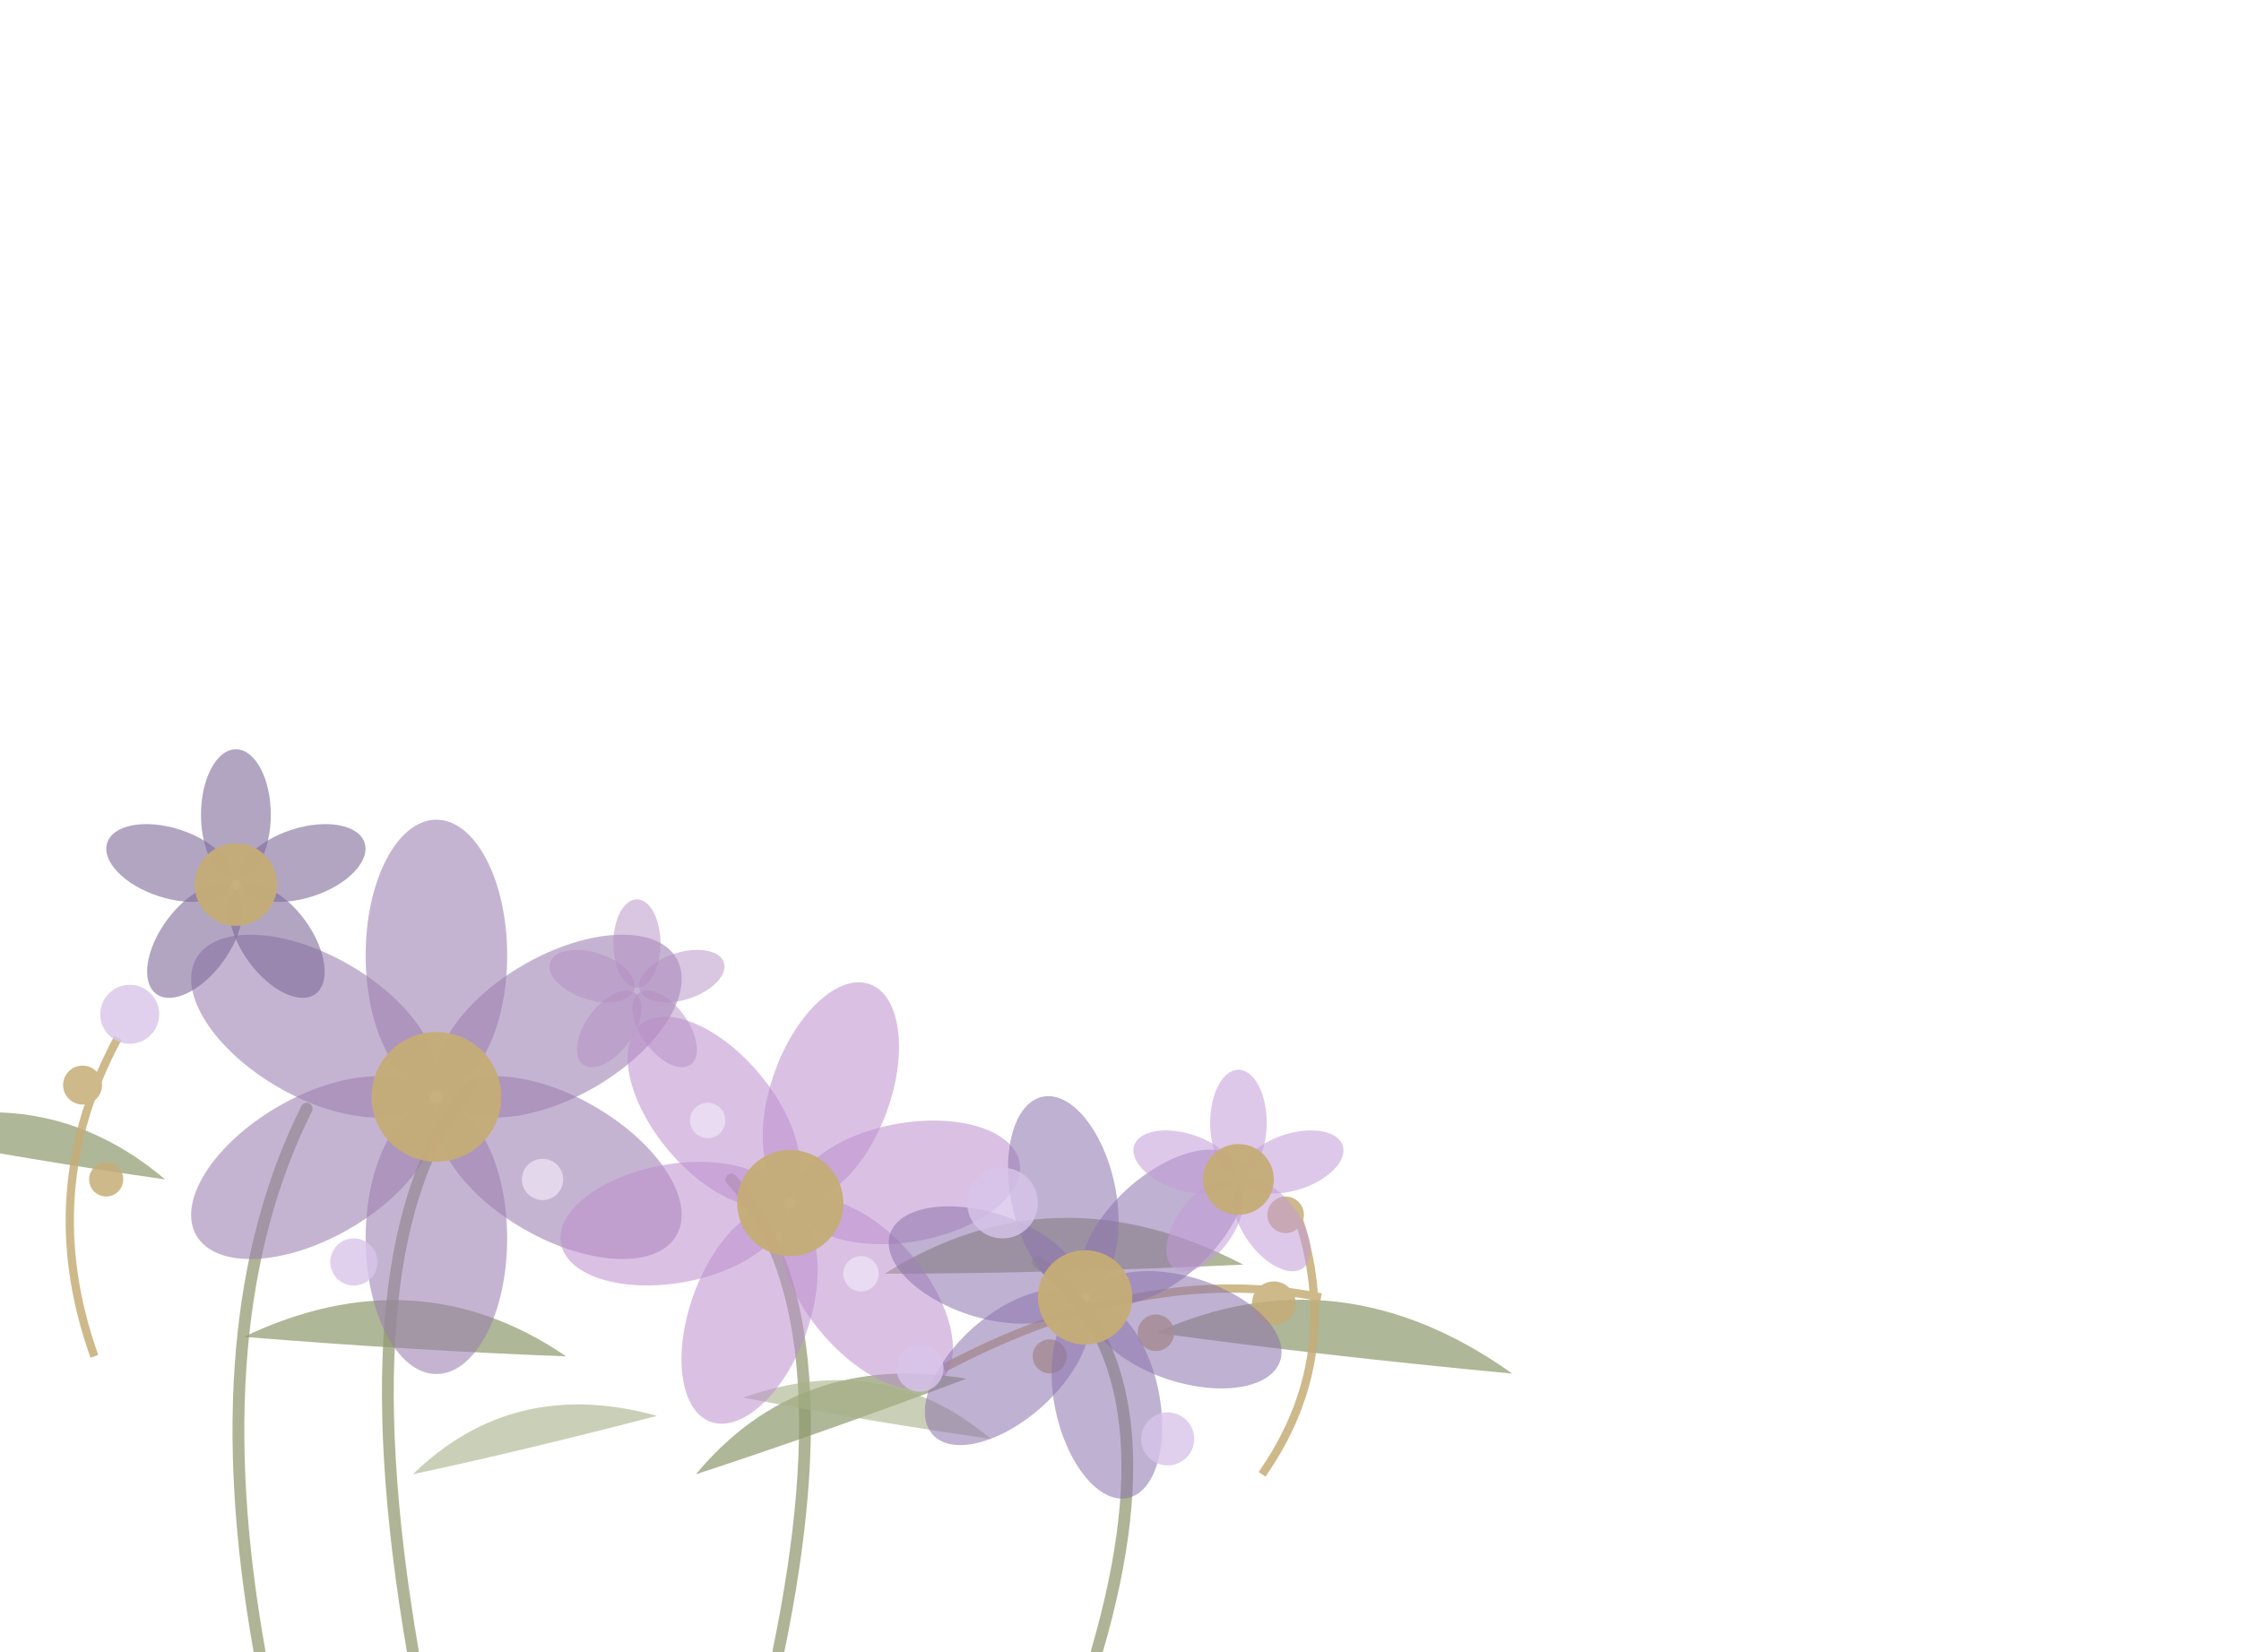
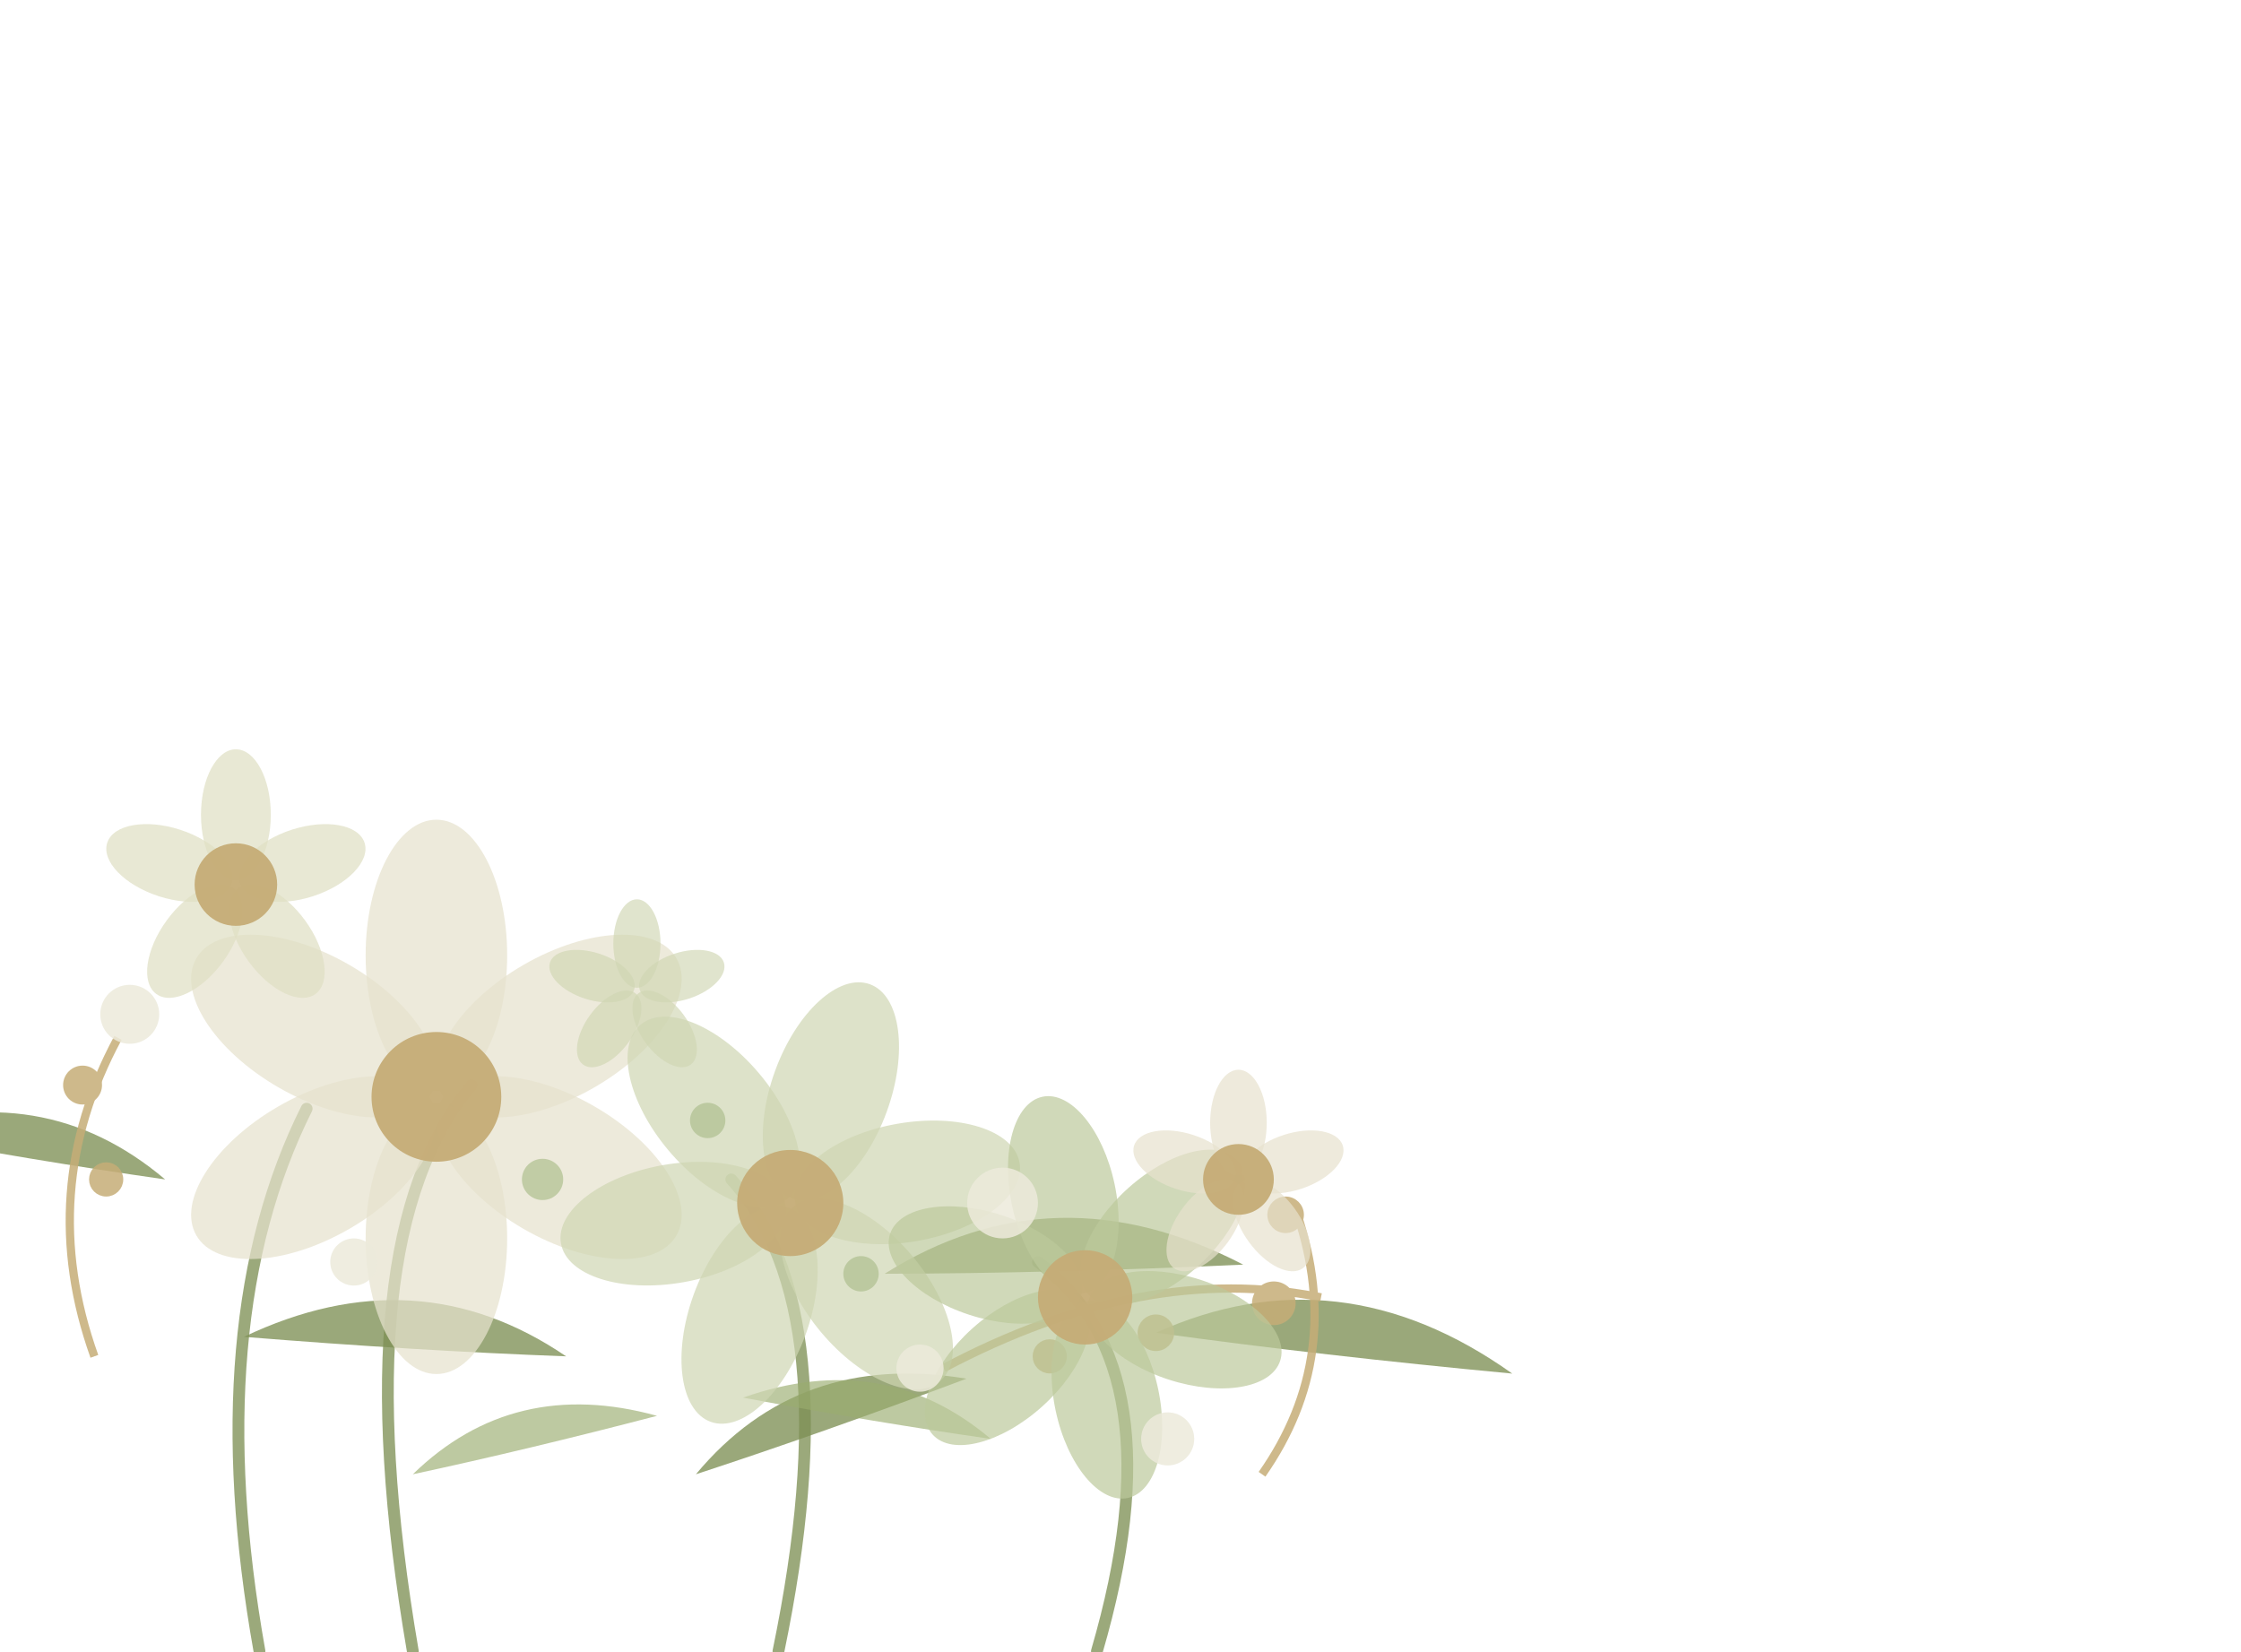
<svg xmlns="http://www.w3.org/2000/svg" viewBox="0 0 380 280" width="380" height="280">
  <defs>
    <ellipse id="p" cx="0" cy="-24" rx="12" ry="23" />
    <ellipse id="ps" cx="0" cy="-16" rx="8" ry="15" />
    <g id="leaf">
      <path d="M0 0 Q 26 -22 60 -10 Q 28 -4 0 0 Z" />
    </g>
    <g id="flower6">
      <use href="#p" transform="rotate(0)" />
      <use href="#p" transform="rotate(60)" />
      <use href="#p" transform="rotate(120)" />
      <use href="#p" transform="rotate(180)" />
      <use href="#p" transform="rotate(240)" />
      <use href="#p" transform="rotate(300)" />
    </g>
    <g id="flower5">
      <use href="#ps" transform="rotate(0)" />
      <use href="#ps" transform="rotate(72)" />
      <use href="#ps" transform="rotate(144)" />
      <use href="#ps" transform="rotate(216)" />
      <use href="#ps" transform="rotate(288)" />
    </g>
  </defs>
-   <g fill="none" stroke="#9aa17a" stroke-width="2" stroke-linecap="round" opacity="0.8">
+   <g fill="none" stroke="#8a9a64" stroke-width="2" stroke-linecap="round" opacity="0.85">
    <path d="M70 280 Q 58 210 80 184" />
    <path d="M132 280 Q 144 222 124 200" />
    <path d="M44 280 Q 34 224 52 188" />
    <path d="M186 280 Q 200 232 176 214" />
  </g>
-   <g fill="#8f9b6f" opacity="0.72">
+   <g fill="#7e9054" opacity="0.78">
    <use href="#leaf" transform="translate(150 216) rotate(8)" />
    <use href="#leaf" transform="translate(96 230) scale(-0.9 0.9) rotate(6)" />
    <use href="#leaf" transform="translate(28 200) scale(-0.8 0.8)" />
    <use href="#leaf" transform="translate(196 226) rotate(16)" />
    <use href="#leaf" transform="translate(118 250) scale(0.8) rotate(-10)" />
  </g>
-   <g fill="#a7b187" opacity="0.6">
+   <g fill="#9aac6e" opacity="0.65">
    <use href="#leaf" transform="translate(70 250) scale(0.7) rotate(-4)" />
    <use href="#leaf" transform="translate(168 244) scale(-0.7 0.7)" />
  </g>
  <g stroke="#c6ad77" stroke-width="1.4" fill="#c6ad77" opacity="0.85">
    <path d="M160 232 q 34 -18 64 -12" fill="none" />
    <circle cx="216" cy="221" r="3" />
    <circle cx="196" cy="226" r="2.4" />
    <circle cx="178" cy="230" r="2.2" />
    <path d="M16 230 q -10 -28 4 -54" fill="none" />
    <circle cx="14" cy="184" r="2.6" />
    <circle cx="18" cy="200" r="2.2" />
    <path d="M214 250 q 14 -20 6 -44" fill="none" />
    <circle cx="218" cy="206" r="2.4" />
  </g>
-   <use href="#flower6" transform="translate(74 186)" fill="#9b7fb0" fill-opacity="0.58" />
+   <use href="#flower6" transform="translate(74 186)" fill="#e7e2cd" fill-opacity="0.72" />
  <circle cx="74" cy="186" r="11" fill="#c6ad77" fill-opacity="0.95" />
-   <use href="#flower6" transform="translate(134 204) scale(0.84) rotate(20)" fill="#bb8fce" fill-opacity="0.55" />
+   <use href="#flower6" transform="translate(134 204) scale(0.84) rotate(20)" fill="#cfd6b3" fill-opacity="0.7" />
  <circle cx="134" cy="204" r="9" fill="#c6ad77" fill-opacity="0.95" />
-   <use href="#flower6" transform="translate(184 220) scale(0.74) rotate(-12)" fill="#8e74ad" fill-opacity="0.56" />
+   <use href="#flower6" transform="translate(184 220) scale(0.74) rotate(-12)" fill="#bcc99c" fill-opacity="0.7" />
  <circle cx="184" cy="220" r="8" fill="#c6ad77" fill-opacity="0.95" />
-   <use href="#flower5" transform="translate(40 150) scale(0.74)" fill="#7d6a99" fill-opacity="0.6" />
+   <use href="#flower5" transform="translate(40 150) scale(0.74)" fill="#dfe0c4" fill-opacity="0.72" />
  <circle cx="40" cy="150" r="7" fill="#c6ad77" fill-opacity="0.95" />
-   <use href="#flower5" transform="translate(210 200) scale(0.6)" fill="#c39ad6" fill-opacity="0.55" />
+   <use href="#flower5" transform="translate(210 200) scale(0.6)" fill="#e7e2cd" fill-opacity="0.7" />
  <circle cx="210" cy="200" r="6" fill="#c6ad77" fill-opacity="0.95" />
-   <use href="#flower5" transform="translate(108 168) scale(0.5)" fill="#b58fc4" fill-opacity="0.5" />
-   <g fill="#d8c4ea" opacity="0.8">
+   <use href="#flower5" transform="translate(108 168) scale(0.5)" fill="#cfd6b3" fill-opacity="0.65" />
+   <g fill="#eceadb" opacity="0.85">
    <circle cx="170" cy="204" r="6" />
    <circle cx="22" cy="172" r="5" />
    <circle cx="156" cy="232" r="4" />
    <circle cx="198" cy="244" r="4.5" />
    <circle cx="60" cy="214" r="4" />
  </g>
-   <g fill="#efe6f6" opacity="0.7">
+   <g fill="#aebf8f" opacity="0.7">
    <circle cx="92" cy="200" r="3.5" />
    <circle cx="146" cy="216" r="3" />
    <circle cx="120" cy="190" r="3" />
  </g>
</svg>
